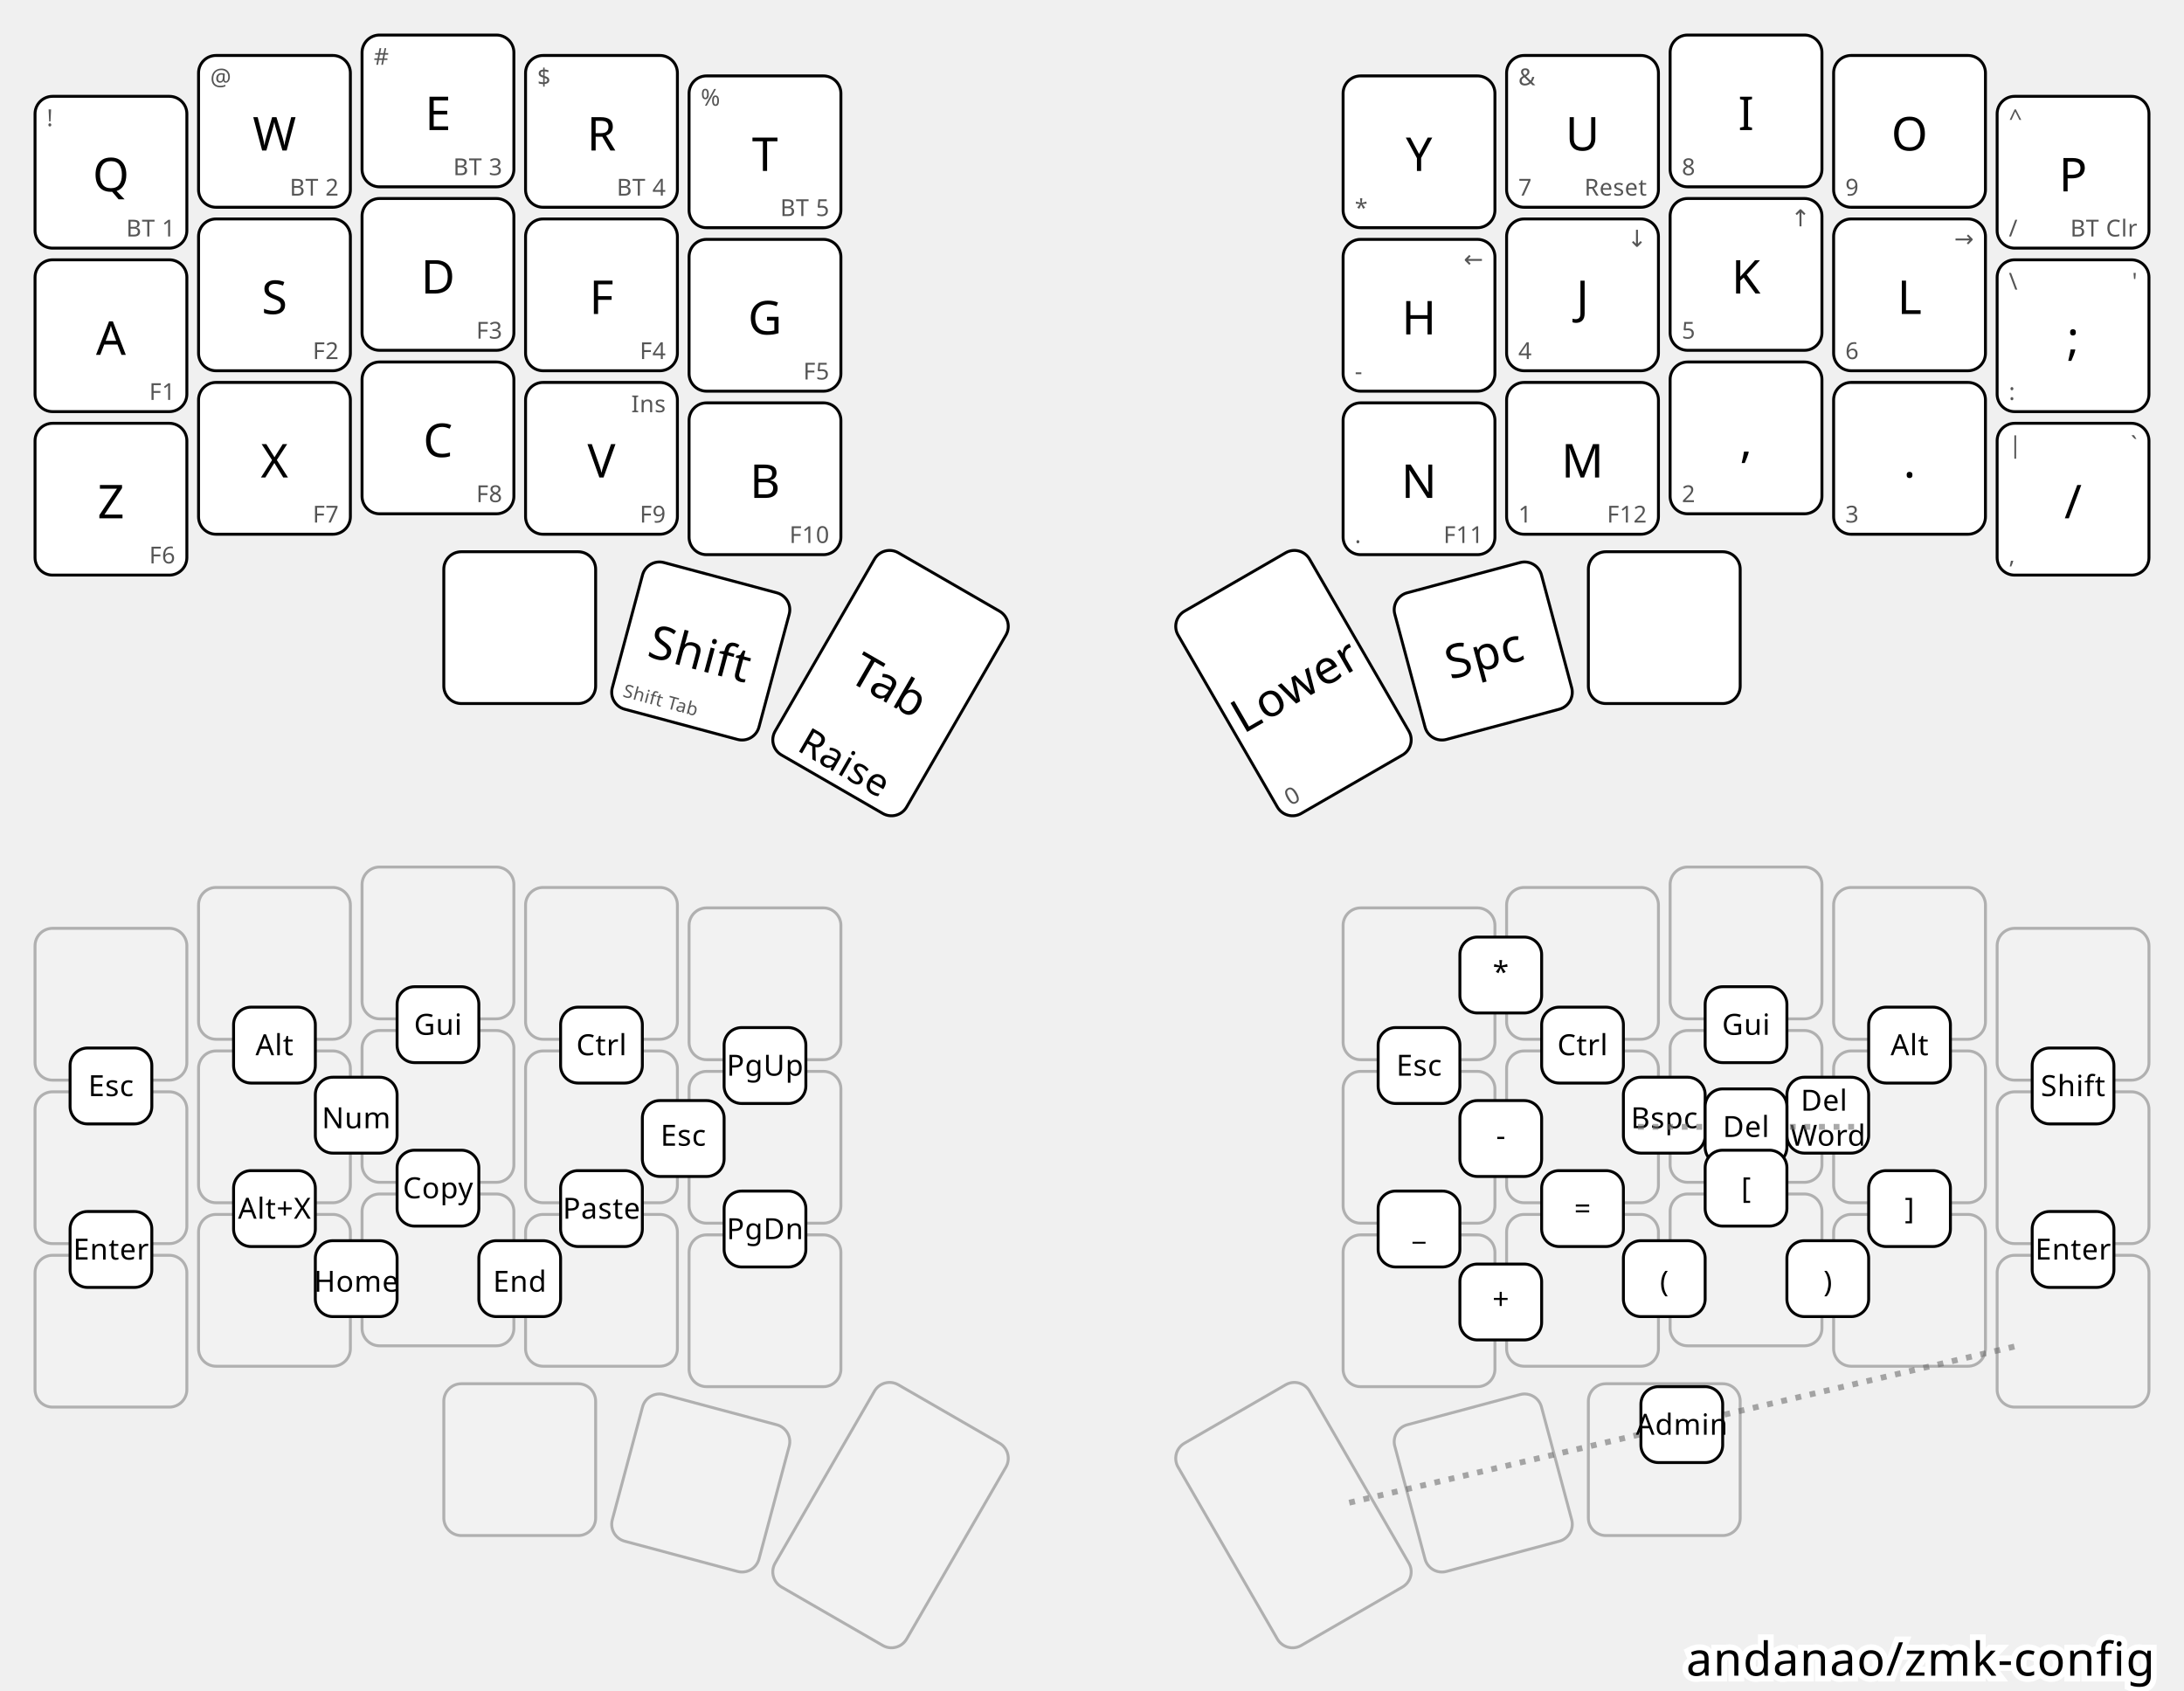
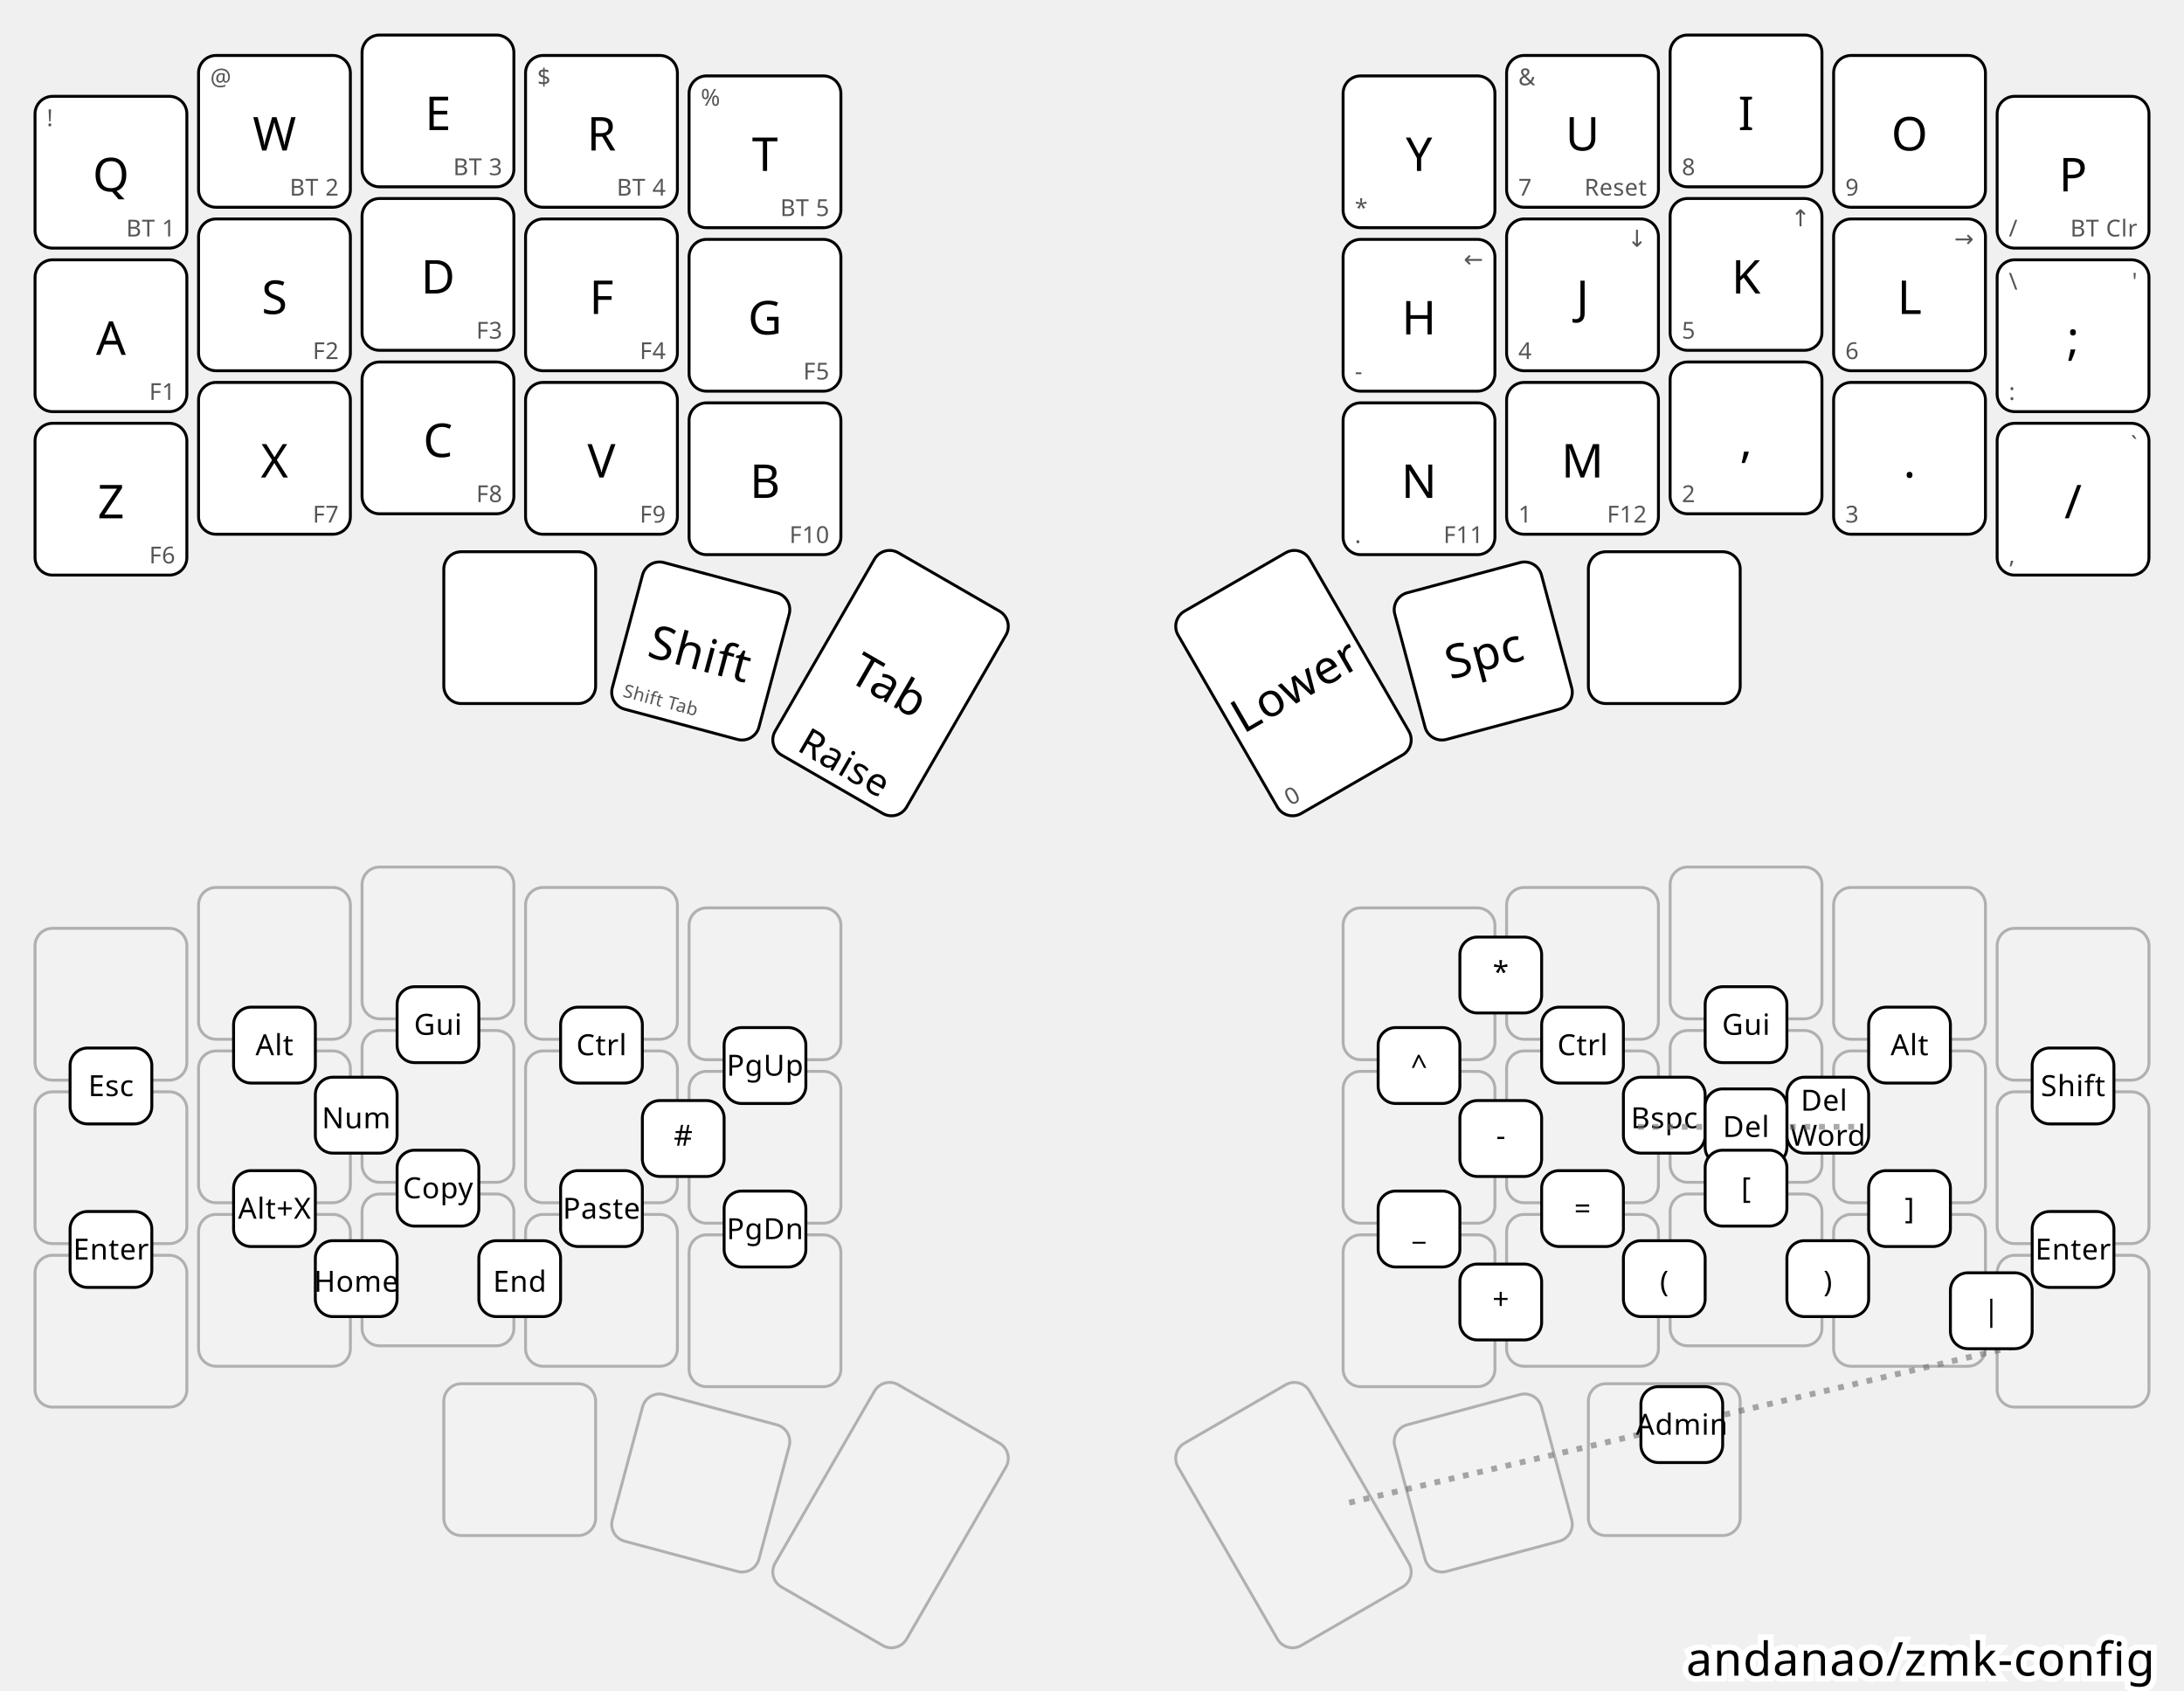
<svg xmlns="http://www.w3.org/2000/svg" xmlns:xlink="http://www.w3.org/1999/xlink" width="748" height="579" viewBox="0 0 748 579" class="keymap">
  <defs>/* start glyphs */
<svg id="mdi:play-pause">
      <svg id="mdi-play-pause" viewBox="0 0 24 24">
        <path d="M3,5V19L11,12M13,19H16V5H13M18,5V19H21V5" />
      </svg>
    </svg>
    <svg id="mdi:skip-backward">
      <svg id="mdi-skip-backward" viewBox="0 0 24 24">
        <path d="M20,5V19L13,12M6,5V19H4V5M13,5V19L6,12" />
      </svg>
    </svg>
    <svg id="mdi:skip-forward">
      <svg id="mdi-skip-forward" viewBox="0 0 24 24">
        <path d="M4,5V19L11,12M18,5V19H20V5M11,5V19L18,12" />
      </svg>
    </svg>
    <svg id="mdi:volume-high">
      <svg id="mdi-volume-high" viewBox="0 0 24 24">
        <path d="M14,3.23V5.29C16.89,6.15 19,8.83 19,12C19,15.17 16.89,17.84 14,18.7V20.77C18,19.86 21,16.28 21,12C21,7.72 18,4.14 14,3.23M16.5,12C16.5,10.23 15.5,8.71 14,7.97V16C15.5,15.29 16.5,13.76 16.5,12M3,9V15H7L12,20V4L7,9H3Z" />
      </svg>
    </svg>
    <svg id="mdi:volume-medium">
      <svg id="mdi-volume-medium" viewBox="0 0 24 24">
        <path d="M5,9V15H9L14,20V4L9,9M18.5,12C18.5,10.23 17.5,8.71 16,7.97V16C17.5,15.29 18.5,13.76 18.5,12Z" />
      </svg>
    </svg>
  </defs>/* end glyphs */
<style>/* Deliberately monochrome: black on white, with a white-on-black variant
   for browsers in dark mode.

   Colours are literal hex rather than CSS custom properties. librsvg --
   what Emacs and most non-browser SVG viewers render with -- does not
   implement var() and silently falls back to black, and it ignores @media,
   so it gets the light variant below. */

svg path { fill: inherit; }

svg.keymap {
    fill: #000;
    background-color: #fff;
    font-family: Calibri, system-ui, sans-serif;
    font-size: 16px;
    font-kerning: normal;
    text-rendering: optimizeLegibility;
}

/* Keys need an outline here. The palettes keymap-drawer ships rely on the
   key fill contrasting with a coloured page; white-on-white has none. */
rect.key, rect.combo, rect.combo-separate { fill: #fff; stroke: #000; stroke-width: 1; }
rect.held, rect.combo.held                { fill: #d0d0d0; }
.layer-Combos rect.key                    { fill: #f2f2f2; stroke: #b0b0b0; }
path.combo { stroke: #707070; stroke-width: 2; stroke-dasharray: 2, 3; opacity: 0.6; fill: none; }

text {
    text-anchor: middle;
    dominant-baseline: middle;
    letter-spacing: 0.02em;
}

text.tap     { font-weight: 500; }
text.hold    { font-weight: 400; font-size: 13px; }
text.shifted { font-weight: 400; font-size: 11px; }
text.combo, text.left, text.right { font-size: 10px; }
/* 8px rather than the 10px of other secondary legends: the overview puts
   two corner legends on the same key edge (e.g. Num's "Boot" beside
   Admin's "BT 2"), which overlaps at anything larger. */
text.tl, text.tr, text.bl, text.br { font-size: 8px; }

text.hold, text.bl, text.br    { text-anchor: middle; dominant-baseline: auto; }
text.shifted, text.tl, text.tr { text-anchor: middle; dominant-baseline: hanging; }
text.left, text.tl, text.bl    { text-anchor: start; }
text.right, text.tr, text.br   { text-anchor: end; }

text.layer-activator { text-decoration: underline; }
text.combo.hold, text.combo.shifted, text.combo.left, text.combo.right { font-size: 8px; }

/* Without colour the overview's corner legends are told apart by position
   alone: tl=Raise, tr=Lower, bl=Num, br=Admin. Grey keeps them from
   competing with the base-layer legend in the middle of the key. */
text.tl, text.tr, text.bl, text.br,
use.tl, use.tr, use.bl, use.br { fill: #555; }

text.label, text.footer { fill: #000; stroke: #fff; stroke-width: 4; paint-order: stroke; }
text.label  { font-weight: bold; text-anchor: start; }
text.footer { text-anchor: end; dominant-baseline: auto; }

.icon-tabler &gt; path                             { fill: inherit; stroke: inherit; stroke-width: 2; }
.icon-tabler &gt; path[stroke="none"][fill="none"] { visibility: hidden; }

/* Browsers only; librsvg ignores @media and keeps the light variant.
   Delete this block for light-only output. */
@media (prefers-color-scheme: dark) {
    svg.keymap { fill: #fff; background-color: #000; }
    rect.key, rect.combo, rect.combo-separate { fill: #000; stroke: #fff; }
    rect.held, rect.combo.held                { fill: #444; }
    .layer-Combos rect.key                    { fill: #1a1a1a; stroke: #666; }
    path.combo { stroke: #909090; }
    text.tl, text.tr, text.bl, text.br,
    use.tl, use.tr, use.bl, use.br { fill: #aaa; }
    text.label, text.footer { fill: #fff; stroke: #000; }
}
</style>
  <g transform="translate(10, 0)" class="layer-Base">
    <g transform="translate(0, 10)">
      <g transform="translate(28, 49)" class="key keypos-0">
        <rect rx="6" ry="6" x="-26" y="-26" width="52" height="52" class="key" />
        <text x="0" y="1" class="key tap">Q</text>
        <text x="-22" y="-22" class="key tl">!</text>
        <text x="22" y="22" class="key br">BT 1</text>
      </g>
      <g transform="translate(84, 35)" class="key keypos-1">
        <rect rx="6" ry="6" x="-26" y="-26" width="52" height="52" class="key" />
        <text x="0" y="1" class="key tap">W</text>
        <text x="-22" y="-22" class="key tl">@</text>
        <text x="22" y="22" class="key br">BT 2</text>
      </g>
      <g transform="translate(140, 28)" class="key keypos-2">
        <rect rx="6" ry="6" x="-26" y="-26" width="52" height="52" class="key" />
        <text x="0" y="1" class="key tap">E</text>
-         <text x="-22" y="-22" class="key tl">#</text>
        <text x="22" y="22" class="key br">BT 3</text>
      </g>
      <g transform="translate(196, 35)" class="key keypos-3">
        <rect rx="6" ry="6" x="-26" y="-26" width="52" height="52" class="key" />
        <text x="0" y="1" class="key tap">R</text>
        <text x="-22" y="-22" class="key tl">$</text>
        <text x="22" y="22" class="key br">BT 4</text>
      </g>
      <g transform="translate(252, 42)" class="key keypos-4">
        <rect rx="6" ry="6" x="-26" y="-26" width="52" height="52" class="key" />
        <text x="0" y="1" class="key tap">T</text>
        <text x="-22" y="-22" class="key tl">%</text>
        <text x="22" y="22" class="key br">BT 5</text>
      </g>
      <g transform="translate(476, 42)" class="key keypos-5">
        <rect rx="6" ry="6" x="-26" y="-26" width="52" height="52" class="key" />
        <text x="0" y="1" class="key tap">Y</text>
        <text x="-22" y="22" class="key bl">*</text>
      </g>
      <g transform="translate(532, 35)" class="key keypos-6">
        <rect rx="6" ry="6" x="-26" y="-26" width="52" height="52" class="key" />
        <text x="0" y="1" class="key tap">U</text>
        <text x="-22" y="-22" class="key tl">&amp;</text>
        <text x="-22" y="22" class="key bl">7</text>
        <text x="22" y="22" class="key br">Reset</text>
      </g>
      <g transform="translate(588, 28)" class="key keypos-7">
        <rect rx="6" ry="6" x="-26" y="-26" width="52" height="52" class="key" />
        <text x="0" y="1" class="key tap">I</text>
        <text x="-22" y="22" class="key bl">8</text>
      </g>
      <g transform="translate(644, 35)" class="key keypos-8">
        <rect rx="6" ry="6" x="-26" y="-26" width="52" height="52" class="key" />
        <text x="0" y="1" class="key tap">O</text>
        <text x="-22" y="22" class="key bl">9</text>
      </g>
      <g transform="translate(700, 49)" class="key keypos-9">
        <rect rx="6" ry="6" x="-26" y="-26" width="52" height="52" class="key" />
        <text x="0" y="1" class="key tap">P</text>
-         <text x="-22" y="-22" class="key tl">^</text>
        <text x="-22" y="22" class="key bl">/</text>
        <text x="22" y="22" class="key br">BT Clr</text>
      </g>
      <g transform="translate(28, 105)" class="key keypos-10">
        <rect rx="6" ry="6" x="-26" y="-26" width="52" height="52" class="key" />
        <text x="0" y="1" class="key tap">A</text>
        <text x="22" y="22" class="key br">F1</text>
      </g>
      <g transform="translate(84, 91)" class="key keypos-11">
        <rect rx="6" ry="6" x="-26" y="-26" width="52" height="52" class="key" />
        <text x="0" y="1" class="key tap">S</text>
        <text x="22" y="22" class="key br">F2</text>
      </g>
      <g transform="translate(140, 84)" class="key keypos-12">
        <rect rx="6" ry="6" x="-26" y="-26" width="52" height="52" class="key" />
        <text x="0" y="1" class="key tap">D</text>
        <text x="22" y="22" class="key br">F3</text>
      </g>
      <g transform="translate(196, 91)" class="key keypos-13">
        <rect rx="6" ry="6" x="-26" y="-26" width="52" height="52" class="key" />
        <text x="0" y="1" class="key tap">F</text>
        <text x="22" y="22" class="key br">F4</text>
      </g>
      <g transform="translate(252, 98)" class="key keypos-14">
        <rect rx="6" ry="6" x="-26" y="-26" width="52" height="52" class="key" />
        <text x="0" y="1" class="key tap">G</text>
        <text x="22" y="22" class="key br">F5</text>
      </g>
      <g transform="translate(476, 98)" class="key keypos-15">
        <rect rx="6" ry="6" x="-26" y="-26" width="52" height="52" class="key" />
        <text x="0" y="1" class="key tap">H</text>
        <text x="22" y="-22" class="key tr">←</text>
        <text x="-22" y="22" class="key bl">-</text>
        <use href="#mdi:skip-backward" xlink:href="#mdi:skip-backward" x="12" y="12" height="10" width="10.0" class="key br glyph mdi:skip-backward" />
      </g>
      <g transform="translate(532, 91)" class="key keypos-16">
        <rect rx="6" ry="6" x="-26" y="-26" width="52" height="52" class="key" />
        <text x="0" y="1" class="key tap">J</text>
        <text x="22" y="-22" class="key tr">↓</text>
        <text x="-22" y="22" class="key bl">4</text>
        <use href="#mdi:volume-medium" xlink:href="#mdi:volume-medium" x="12" y="12" height="10" width="10.0" class="key br glyph mdi:volume-medium" />
      </g>
      <g transform="translate(588, 84)" class="key keypos-17">
        <rect rx="6" ry="6" x="-26" y="-26" width="52" height="52" class="key" />
        <text x="0" y="1" class="key tap">K</text>
        <text x="22" y="-22" class="key tr">↑</text>
        <text x="-22" y="22" class="key bl">5</text>
        <use href="#mdi:volume-high" xlink:href="#mdi:volume-high" x="12" y="12" height="10" width="10.0" class="key br glyph mdi:volume-high" />
      </g>
      <g transform="translate(644, 91)" class="key keypos-18">
        <rect rx="6" ry="6" x="-26" y="-26" width="52" height="52" class="key" />
        <text x="0" y="1" class="key tap">L</text>
        <text x="22" y="-22" class="key tr">→</text>
        <text x="-22" y="22" class="key bl">6</text>
        <use href="#mdi:skip-forward" xlink:href="#mdi:skip-forward" x="12" y="12" height="10" width="10.0" class="key br glyph mdi:skip-forward" />
      </g>
      <g transform="translate(700, 105)" class="key keypos-19">
        <rect rx="6" ry="6" x="-26" y="-26" width="52" height="52" class="key" />
        <text x="0" y="1" class="key tap">;</text>
        <text x="-22" y="-22" class="key tl">\</text>
        <text x="22" y="-22" class="key tr">'</text>
        <text x="-22" y="22" class="key bl">:</text>
      </g>
      <g transform="translate(28, 161)" class="key keypos-20">
        <rect rx="6" ry="6" x="-26" y="-26" width="52" height="52" class="key" />
        <text x="0" y="1" class="key tap">Z</text>
        <text x="22" y="22" class="key br">F6</text>
      </g>
      <g transform="translate(84, 147)" class="key keypos-21">
        <rect rx="6" ry="6" x="-26" y="-26" width="52" height="52" class="key" />
        <text x="0" y="1" class="key tap">X</text>
        <text x="22" y="22" class="key br">F7</text>
      </g>
      <g transform="translate(140, 140)" class="key keypos-22">
        <rect rx="6" ry="6" x="-26" y="-26" width="52" height="52" class="key" />
        <text x="0" y="1" class="key tap">C</text>
        <text x="22" y="22" class="key br">F8</text>
      </g>
      <g transform="translate(196, 147)" class="key keypos-23">
        <rect rx="6" ry="6" x="-26" y="-26" width="52" height="52" class="key" />
        <text x="0" y="1" class="key tap">V</text>
-         <text x="22" y="-22" class="key tr">Ins</text>
        <text x="22" y="22" class="key br">F9</text>
      </g>
      <g transform="translate(252, 154)" class="key keypos-24">
        <rect rx="6" ry="6" x="-26" y="-26" width="52" height="52" class="key" />
        <text x="0" y="1" class="key tap">B</text>
        <text x="22" y="22" class="key br">F10</text>
      </g>
      <g transform="translate(476, 154)" class="key keypos-25">
        <rect rx="6" ry="6" x="-26" y="-26" width="52" height="52" class="key" />
        <text x="0" y="1" class="key tap">N</text>
        <text x="-22" y="22" class="key bl">.</text>
        <text x="22" y="22" class="key br">F11</text>
      </g>
      <g transform="translate(532, 147)" class="key keypos-26">
        <rect rx="6" ry="6" x="-26" y="-26" width="52" height="52" class="key" />
        <text x="0" y="1" class="key tap">M</text>
        <text x="-22" y="22" class="key bl">1</text>
        <text x="22" y="22" class="key br">F12</text>
      </g>
      <g transform="translate(588, 140)" class="key keypos-27">
        <rect rx="6" ry="6" x="-26" y="-26" width="52" height="52" class="key" />
        <text x="0" y="1" class="key tap">,</text>
        <text x="-22" y="22" class="key bl">2</text>
      </g>
      <g transform="translate(644, 147)" class="key keypos-28">
        <rect rx="6" ry="6" x="-26" y="-26" width="52" height="52" class="key" />
        <text x="0" y="1" class="key tap">.</text>
        <text x="-22" y="22" class="key bl">3</text>
      </g>
      <g transform="translate(700, 161)" class="key keypos-29">
        <rect rx="6" ry="6" x="-26" y="-26" width="52" height="52" class="key" />
        <text x="0" y="1" class="key tap">/</text>
-         <text x="-22" y="-22" class="key tl">|</text>
        <text x="22" y="-22" class="key tr">`</text>
        <text x="-22" y="22" class="key bl">,</text>
      </g>
      <g transform="translate(168, 205)" class="key keypos-30">
        <rect rx="6" ry="6" x="-26" y="-26" width="52" height="52" class="key" />
      </g>
      <g transform="translate(230, 213) rotate(15.0)" class="key keypos-31">
        <rect rx="6" ry="6" x="-26" y="-26" width="52" height="52" class="key" />
        <text x="0" y="1" class="key tap">Shift</text>
        <text x="-22" y="22" class="key bl">
          <tspan style="font-size: 78%">Shift Tab</tspan>
        </text>
      </g>
      <g transform="translate(295, 224) rotate(30.0)" class="key keypos-32">
        <rect rx="6" ry="6" x="-26" y="-40" width="52" height="80" class="key" />
        <text x="0" y="1" class="key tap">Tab</text>
        <text x="0" y="36" class="key hold">Raise</text>
      </g>
      <g transform="translate(433, 224) rotate(-30.0)" class="key keypos-33">
        <rect rx="6" ry="6" x="-26" y="-40" width="52" height="80" class="key" />
        <text x="0" y="1" class="key tap">Lower</text>
        <text x="-22" y="36" class="key bl">0</text>
      </g>
      <g transform="translate(498, 213) rotate(-15.0)" class="key keypos-34">
        <rect rx="6" ry="6" x="-26" y="-26" width="52" height="52" class="key" />
        <text x="0" y="1" class="key tap">Spc</text>
        <use href="#mdi:play-pause" xlink:href="#mdi:play-pause" x="12" y="12" height="10" width="10.0" class="key br glyph mdi:play-pause" />
      </g>
      <g transform="translate(560, 205)" class="key keypos-35">
        <rect rx="6" ry="6" x="-26" y="-26" width="52" height="52" class="key" />
      </g>
    </g>
  </g>
  <g transform="translate(10, 285)" class="layer-Combos">
    <g transform="translate(0, 10)">
      <g transform="translate(28, 49)" class="key keypos-0">
        <rect rx="6" ry="6" x="-26" y="-26" width="52" height="52" class="key" />
      </g>
      <g transform="translate(84, 35)" class="key keypos-1">
        <rect rx="6" ry="6" x="-26" y="-26" width="52" height="52" class="key" />
      </g>
      <g transform="translate(140, 28)" class="key keypos-2">
        <rect rx="6" ry="6" x="-26" y="-26" width="52" height="52" class="key" />
      </g>
      <g transform="translate(196, 35)" class="key keypos-3">
        <rect rx="6" ry="6" x="-26" y="-26" width="52" height="52" class="key" />
      </g>
      <g transform="translate(252, 42)" class="key keypos-4">
        <rect rx="6" ry="6" x="-26" y="-26" width="52" height="52" class="key" />
      </g>
      <g transform="translate(476, 42)" class="key keypos-5">
        <rect rx="6" ry="6" x="-26" y="-26" width="52" height="52" class="key" />
      </g>
      <g transform="translate(532, 35)" class="key keypos-6">
        <rect rx="6" ry="6" x="-26" y="-26" width="52" height="52" class="key" />
      </g>
      <g transform="translate(588, 28)" class="key keypos-7">
        <rect rx="6" ry="6" x="-26" y="-26" width="52" height="52" class="key" />
      </g>
      <g transform="translate(644, 35)" class="key keypos-8">
        <rect rx="6" ry="6" x="-26" y="-26" width="52" height="52" class="key" />
      </g>
      <g transform="translate(700, 49)" class="key keypos-9">
        <rect rx="6" ry="6" x="-26" y="-26" width="52" height="52" class="key" />
      </g>
      <g transform="translate(28, 105)" class="key keypos-10">
        <rect rx="6" ry="6" x="-26" y="-26" width="52" height="52" class="key" />
      </g>
      <g transform="translate(84, 91)" class="key keypos-11">
        <rect rx="6" ry="6" x="-26" y="-26" width="52" height="52" class="key" />
      </g>
      <g transform="translate(140, 84)" class="key keypos-12">
        <rect rx="6" ry="6" x="-26" y="-26" width="52" height="52" class="key" />
      </g>
      <g transform="translate(196, 91)" class="key keypos-13">
        <rect rx="6" ry="6" x="-26" y="-26" width="52" height="52" class="key" />
      </g>
      <g transform="translate(252, 98)" class="key keypos-14">
        <rect rx="6" ry="6" x="-26" y="-26" width="52" height="52" class="key" />
      </g>
      <g transform="translate(476, 98)" class="key keypos-15">
        <rect rx="6" ry="6" x="-26" y="-26" width="52" height="52" class="key" />
      </g>
      <g transform="translate(532, 91)" class="key keypos-16">
        <rect rx="6" ry="6" x="-26" y="-26" width="52" height="52" class="key" />
      </g>
      <g transform="translate(588, 84)" class="key keypos-17">
        <rect rx="6" ry="6" x="-26" y="-26" width="52" height="52" class="key" />
      </g>
      <g transform="translate(644, 91)" class="key keypos-18">
        <rect rx="6" ry="6" x="-26" y="-26" width="52" height="52" class="key" />
      </g>
      <g transform="translate(700, 105)" class="key keypos-19">
        <rect rx="6" ry="6" x="-26" y="-26" width="52" height="52" class="key" />
      </g>
      <g transform="translate(28, 161)" class="key keypos-20">
        <rect rx="6" ry="6" x="-26" y="-26" width="52" height="52" class="key" />
      </g>
      <g transform="translate(84, 147)" class="key keypos-21">
        <rect rx="6" ry="6" x="-26" y="-26" width="52" height="52" class="key" />
      </g>
      <g transform="translate(140, 140)" class="key keypos-22">
        <rect rx="6" ry="6" x="-26" y="-26" width="52" height="52" class="key" />
      </g>
      <g transform="translate(196, 147)" class="key keypos-23">
        <rect rx="6" ry="6" x="-26" y="-26" width="52" height="52" class="key" />
      </g>
      <g transform="translate(252, 154)" class="key keypos-24">
        <rect rx="6" ry="6" x="-26" y="-26" width="52" height="52" class="key" />
      </g>
      <g transform="translate(476, 154)" class="key keypos-25">
        <rect rx="6" ry="6" x="-26" y="-26" width="52" height="52" class="key" />
      </g>
      <g transform="translate(532, 147)" class="key keypos-26">
        <rect rx="6" ry="6" x="-26" y="-26" width="52" height="52" class="key" />
      </g>
      <g transform="translate(588, 140)" class="key keypos-27">
        <rect rx="6" ry="6" x="-26" y="-26" width="52" height="52" class="key" />
      </g>
      <g transform="translate(644, 147)" class="key keypos-28">
        <rect rx="6" ry="6" x="-26" y="-26" width="52" height="52" class="key" />
      </g>
      <g transform="translate(700, 161)" class="key keypos-29">
        <rect rx="6" ry="6" x="-26" y="-26" width="52" height="52" class="key" />
      </g>
      <g transform="translate(168, 205)" class="key keypos-30">
        <rect rx="6" ry="6" x="-26" y="-26" width="52" height="52" class="key" />
      </g>
      <g transform="translate(230, 213) rotate(15.0)" class="key keypos-31">
        <rect rx="6" ry="6" x="-26" y="-26" width="52" height="52" class="key" />
      </g>
      <g transform="translate(295, 224) rotate(30.0)" class="key keypos-32">
        <rect rx="6" ry="6" x="-26" y="-40" width="52" height="80" class="key" />
      </g>
      <g transform="translate(433, 224) rotate(-30.0)" class="key keypos-33">
        <rect rx="6" ry="6" x="-26" y="-40" width="52" height="80" class="key" />
      </g>
      <g transform="translate(498, 213) rotate(-15.0)" class="key keypos-34">
        <rect rx="6" ry="6" x="-26" y="-26" width="52" height="52" class="key" />
      </g>
      <g transform="translate(560, 205)" class="key keypos-35">
        <rect rx="6" ry="6" x="-26" y="-26" width="52" height="52" class="key" />
      </g>
      <g class="combo combopos-0">
        <rect rx="6" ry="6" x="182" y="50" width="28" height="26" class="combo" />
        <text x="196" y="63" class="combo tap">Ctrl</text>
      </g>
      <g class="combo combopos-1">
        <rect rx="6" ry="6" x="518" y="50" width="28" height="26" class="combo" />
        <text x="532" y="63" class="combo tap">Ctrl</text>
      </g>
      <g class="combo combopos-2">
        <rect rx="6" ry="6" x="126" y="43" width="28" height="26" class="combo" />
        <text x="140" y="56" class="combo tap">Gui</text>
      </g>
      <g class="combo combopos-3">
        <rect rx="6" ry="6" x="574" y="43" width="28" height="26" class="combo" />
        <text x="588" y="56" class="combo tap">Gui</text>
      </g>
      <g class="combo combopos-4">
        <rect rx="6" ry="6" x="70" y="50" width="28" height="26" class="combo" />
        <text x="84" y="63" class="combo tap">Alt</text>
      </g>
      <g class="combo combopos-5">
        <rect rx="6" ry="6" x="630" y="50" width="28" height="26" class="combo" />
        <text x="644" y="63" class="combo tap">Alt</text>
      </g>
      <g class="combo combopos-6">
        <rect rx="6" ry="6" x="686" y="64" width="28" height="26" class="combo" />
        <text x="700" y="77" class="combo tap">Shift</text>
      </g>
      <g class="combo combopos-7">
-         <rect rx="6" ry="6" x="210" y="82" width="28" height="26" class="combo" />
-         <text x="224" y="94" class="combo tap">Esc</text>
-       </g>
-       <g class="combo combopos-8">
        <rect rx="6" ry="6" x="14" y="64" width="28" height="26" class="combo" />
        <text x="28" y="77" class="combo tap">Esc</text>
      </g>
-       <g class="combo combopos-9">
-         <rect rx="6" ry="6" x="462" y="57" width="28" height="26" class="combo" />
-         <text x="476" y="70" class="combo tap">Esc</text>
-       </g>
-       <g class="combo combopos-10">
+       <g class="combo combopos-8">
        <rect rx="6" ry="6" x="70" y="106" width="28" height="26" class="combo" />
        <text x="84" y="119" class="combo tap">Alt+X</text>
      </g>
-       <g class="combo combopos-13">
+       <g class="combo combopos-11">
        <rect rx="6" ry="6" x="238" y="57" width="28" height="26" class="combo" />
        <text x="252" y="70" class="combo tap">PgUp</text>
      </g>
-       <g class="combo combopos-14">
+       <g class="combo combopos-12">
        <rect rx="6" ry="6" x="238" y="113" width="28" height="26" class="combo" />
        <text x="252" y="126" class="combo tap">PgDn</text>
      </g>
-       <g class="combo combopos-15">
+       <g class="combo combopos-13">
        <rect rx="6" ry="6" x="98" y="130" width="28" height="26" class="combo" />
        <text x="112" y="144" class="combo tap">Home</text>
      </g>
-       <g class="combo combopos-16">
+       <g class="combo combopos-14">
        <rect rx="6" ry="6" x="154" y="130" width="28" height="26" class="combo" />
        <text x="168" y="144" class="combo tap">End</text>
      </g>
-       <g class="combo combopos-17">
+       <g class="combo combopos-15">
        <rect rx="6" ry="6" x="98" y="74" width="28" height="26" class="combo" />
        <text x="112" y="88" class="combo tap">Num</text>
      </g>
-       <g class="combo combopos-18">
+       <g class="combo combopos-16">
        <path d="M566,193 l-115,27" class="combo" />
        <path d="M566,193 l115,-27" class="combo" />
        <rect rx="6" ry="6" x="552" y="180" width="28" height="26" class="combo" />
        <text x="566" y="193" class="combo tap">Admin</text>
      </g>
-       <g class="combo combopos-19">
+       <g class="combo combopos-17">
        <rect rx="6" ry="6" x="14" y="120" width="28" height="26" class="combo" />
        <text x="28" y="133" class="combo tap">Enter</text>
      </g>
-       <g class="combo combopos-20">
+       <g class="combo combopos-18">
        <rect rx="6" ry="6" x="686" y="120" width="28" height="26" class="combo" />
        <text x="700" y="133" class="combo tap">Enter</text>
      </g>
-       <g class="combo combopos-21">
+       <g class="combo combopos-19">
        <rect rx="6" ry="6" x="546" y="74" width="28" height="26" class="combo" />
        <text x="560" y="88" class="combo tap">Bspc</text>
      </g>
-       <g class="combo combopos-22">
+       <g class="combo combopos-20">
        <rect rx="6" ry="6" x="602" y="74" width="28" height="26" class="combo" />
        <text x="616" y="88" class="combo tap">
          <tspan x="616" dy="-0.6em">Del</tspan>
          <tspan x="616" dy="1.2em">Word</tspan>
        </text>
      </g>
-       <g class="combo combopos-23">
+       <g class="combo combopos-21">
        <path d="M588,91 l-37,0" class="combo" />
        <path d="M588,91 l37,0" class="combo" />
        <rect rx="6" ry="6" x="574" y="78" width="28" height="26" class="combo" />
        <text x="588" y="91" class="combo tap">Del</text>
      </g>
-       <g class="combo combopos-24">
+       <g class="combo combopos-22">
        <rect rx="6" ry="6" x="490" y="26" width="28" height="26" class="combo" />
        <text x="504" y="38" class="combo tap">*</text>
      </g>
+       <g class="combo combopos-23">
+         <rect rx="6" ry="6" x="210" y="82" width="28" height="26" class="combo" />
+         <text x="224" y="94" class="combo tap">#</text>
+       </g>
+       <g class="combo combopos-24">
+         <rect rx="6" ry="6" x="462" y="57" width="28" height="26" class="combo" />
+         <text x="476" y="70" class="combo tap">^</text>
+       </g>
      <g class="combo combopos-25">
+         <rect rx="6" ry="6" x="658" y="141" width="28" height="26" class="combo" />
+         <text x="672" y="154" class="combo tap">|</text>
+       </g>
+       <g class="combo combopos-26">
        <rect rx="6" ry="6" x="490" y="82" width="28" height="26" class="combo" />
        <text x="504" y="94" class="combo tap">-</text>
      </g>
-       <g class="combo combopos-26">
+       <g class="combo combopos-27">
        <rect rx="6" ry="6" x="490" y="138" width="28" height="26" class="combo" />
        <text x="504" y="150" class="combo tap">+</text>
      </g>
-       <g class="combo combopos-27">
+       <g class="combo combopos-28">
        <rect rx="6" ry="6" x="518" y="106" width="28" height="26" class="combo" />
        <text x="532" y="119" class="combo tap">=</text>
      </g>
-       <g class="combo combopos-28">
+       <g class="combo combopos-29">
        <rect rx="6" ry="6" x="462" y="113" width="28" height="26" class="combo" />
        <text x="476" y="126" class="combo tap">_</text>
      </g>
-       <g class="combo combopos-29">
+       <g class="combo combopos-30">
        <rect rx="6" ry="6" x="574" y="99" width="28" height="26" class="combo" />
        <text x="588" y="112" class="combo tap">[</text>
      </g>
-       <g class="combo combopos-30">
+       <g class="combo combopos-31">
        <rect rx="6" ry="6" x="630" y="106" width="28" height="26" class="combo" />
        <text x="644" y="119" class="combo tap">]</text>
      </g>
-       <g class="combo combopos-31">
+       <g class="combo combopos-32">
        <rect rx="6" ry="6" x="546" y="130" width="28" height="26" class="combo" />
        <text x="560" y="144" class="combo tap">(</text>
      </g>
-       <g class="combo combopos-32">
+       <g class="combo combopos-33">
        <rect rx="6" ry="6" x="602" y="130" width="28" height="26" class="combo" />
        <text x="616" y="144" class="combo tap">)</text>
      </g>
-       <g class="combo combopos-33">
+       <g class="combo combopos-34">
        <rect rx="6" ry="6" x="126" y="99" width="28" height="26" class="combo" />
        <text x="140" y="112" class="combo tap">Copy</text>
      </g>
-       <g class="combo combopos-34">
+       <g class="combo combopos-35">
        <rect rx="6" ry="6" x="182" y="106" width="28" height="26" class="combo" />
        <text x="196" y="119" class="combo tap">Paste</text>
      </g>
    </g>
  </g>
  <text x="738.0" y="574.0" class="footer">andanao/zmk-config</text>
</svg>
